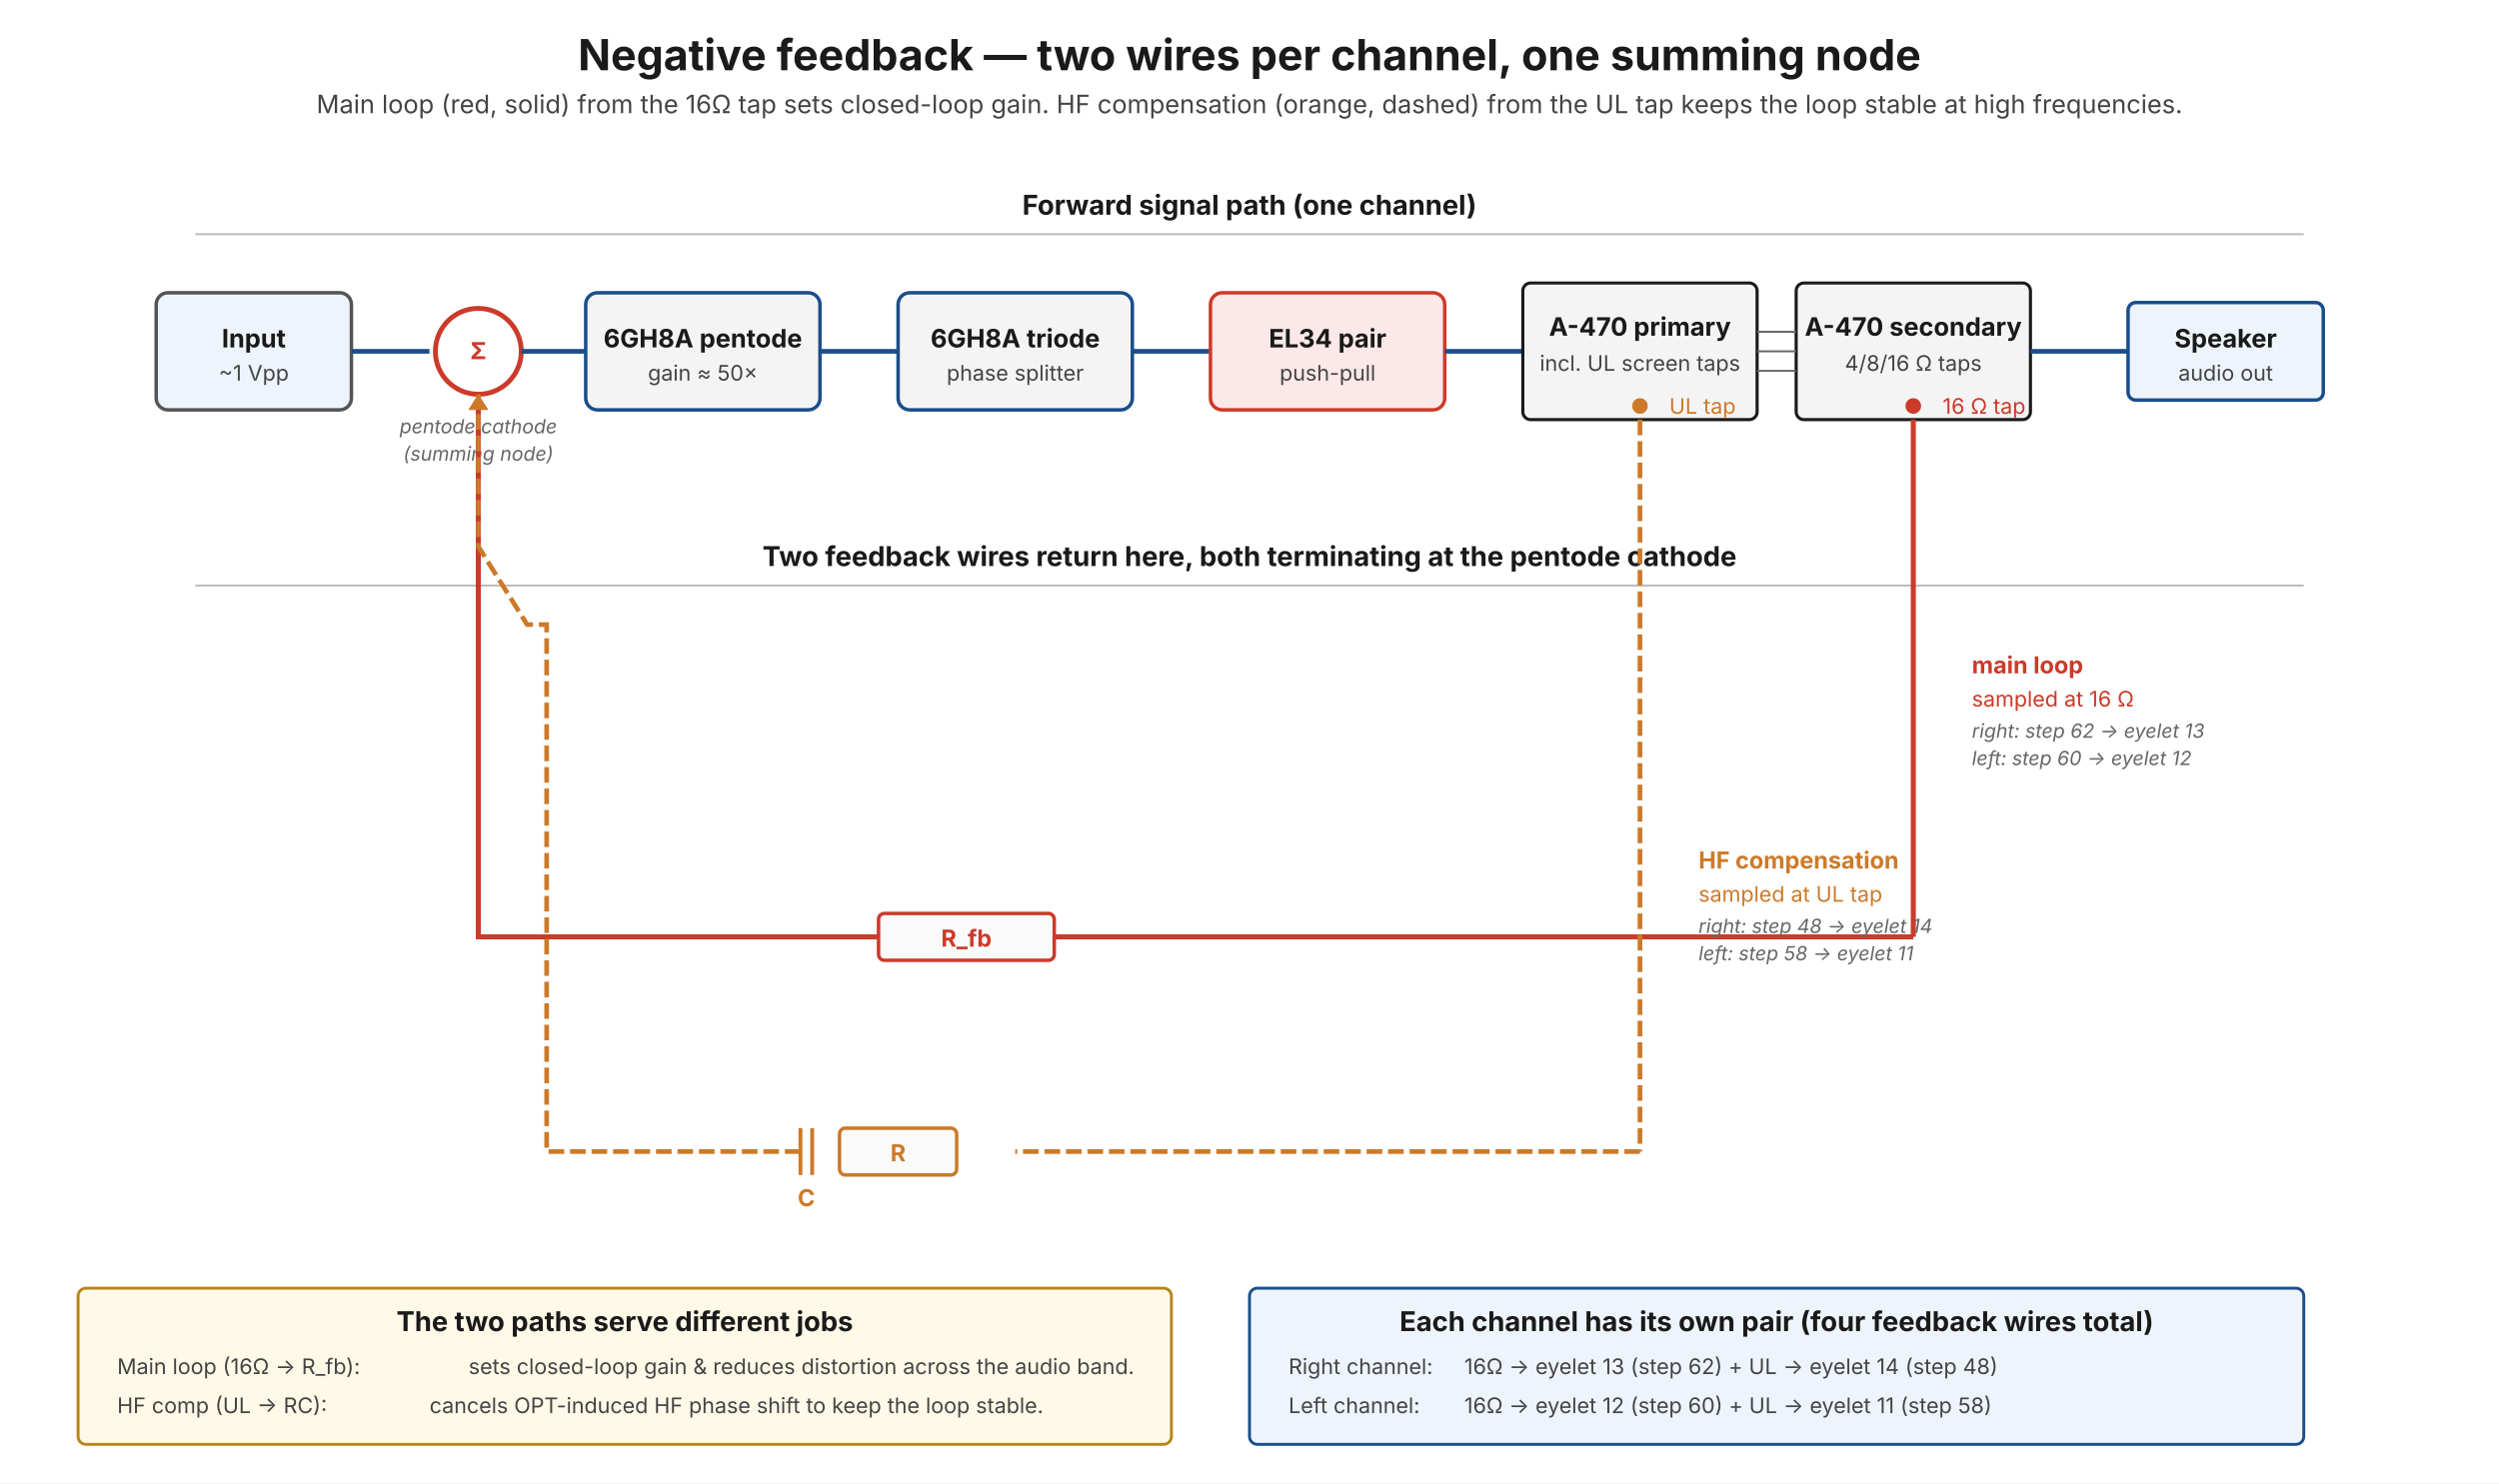
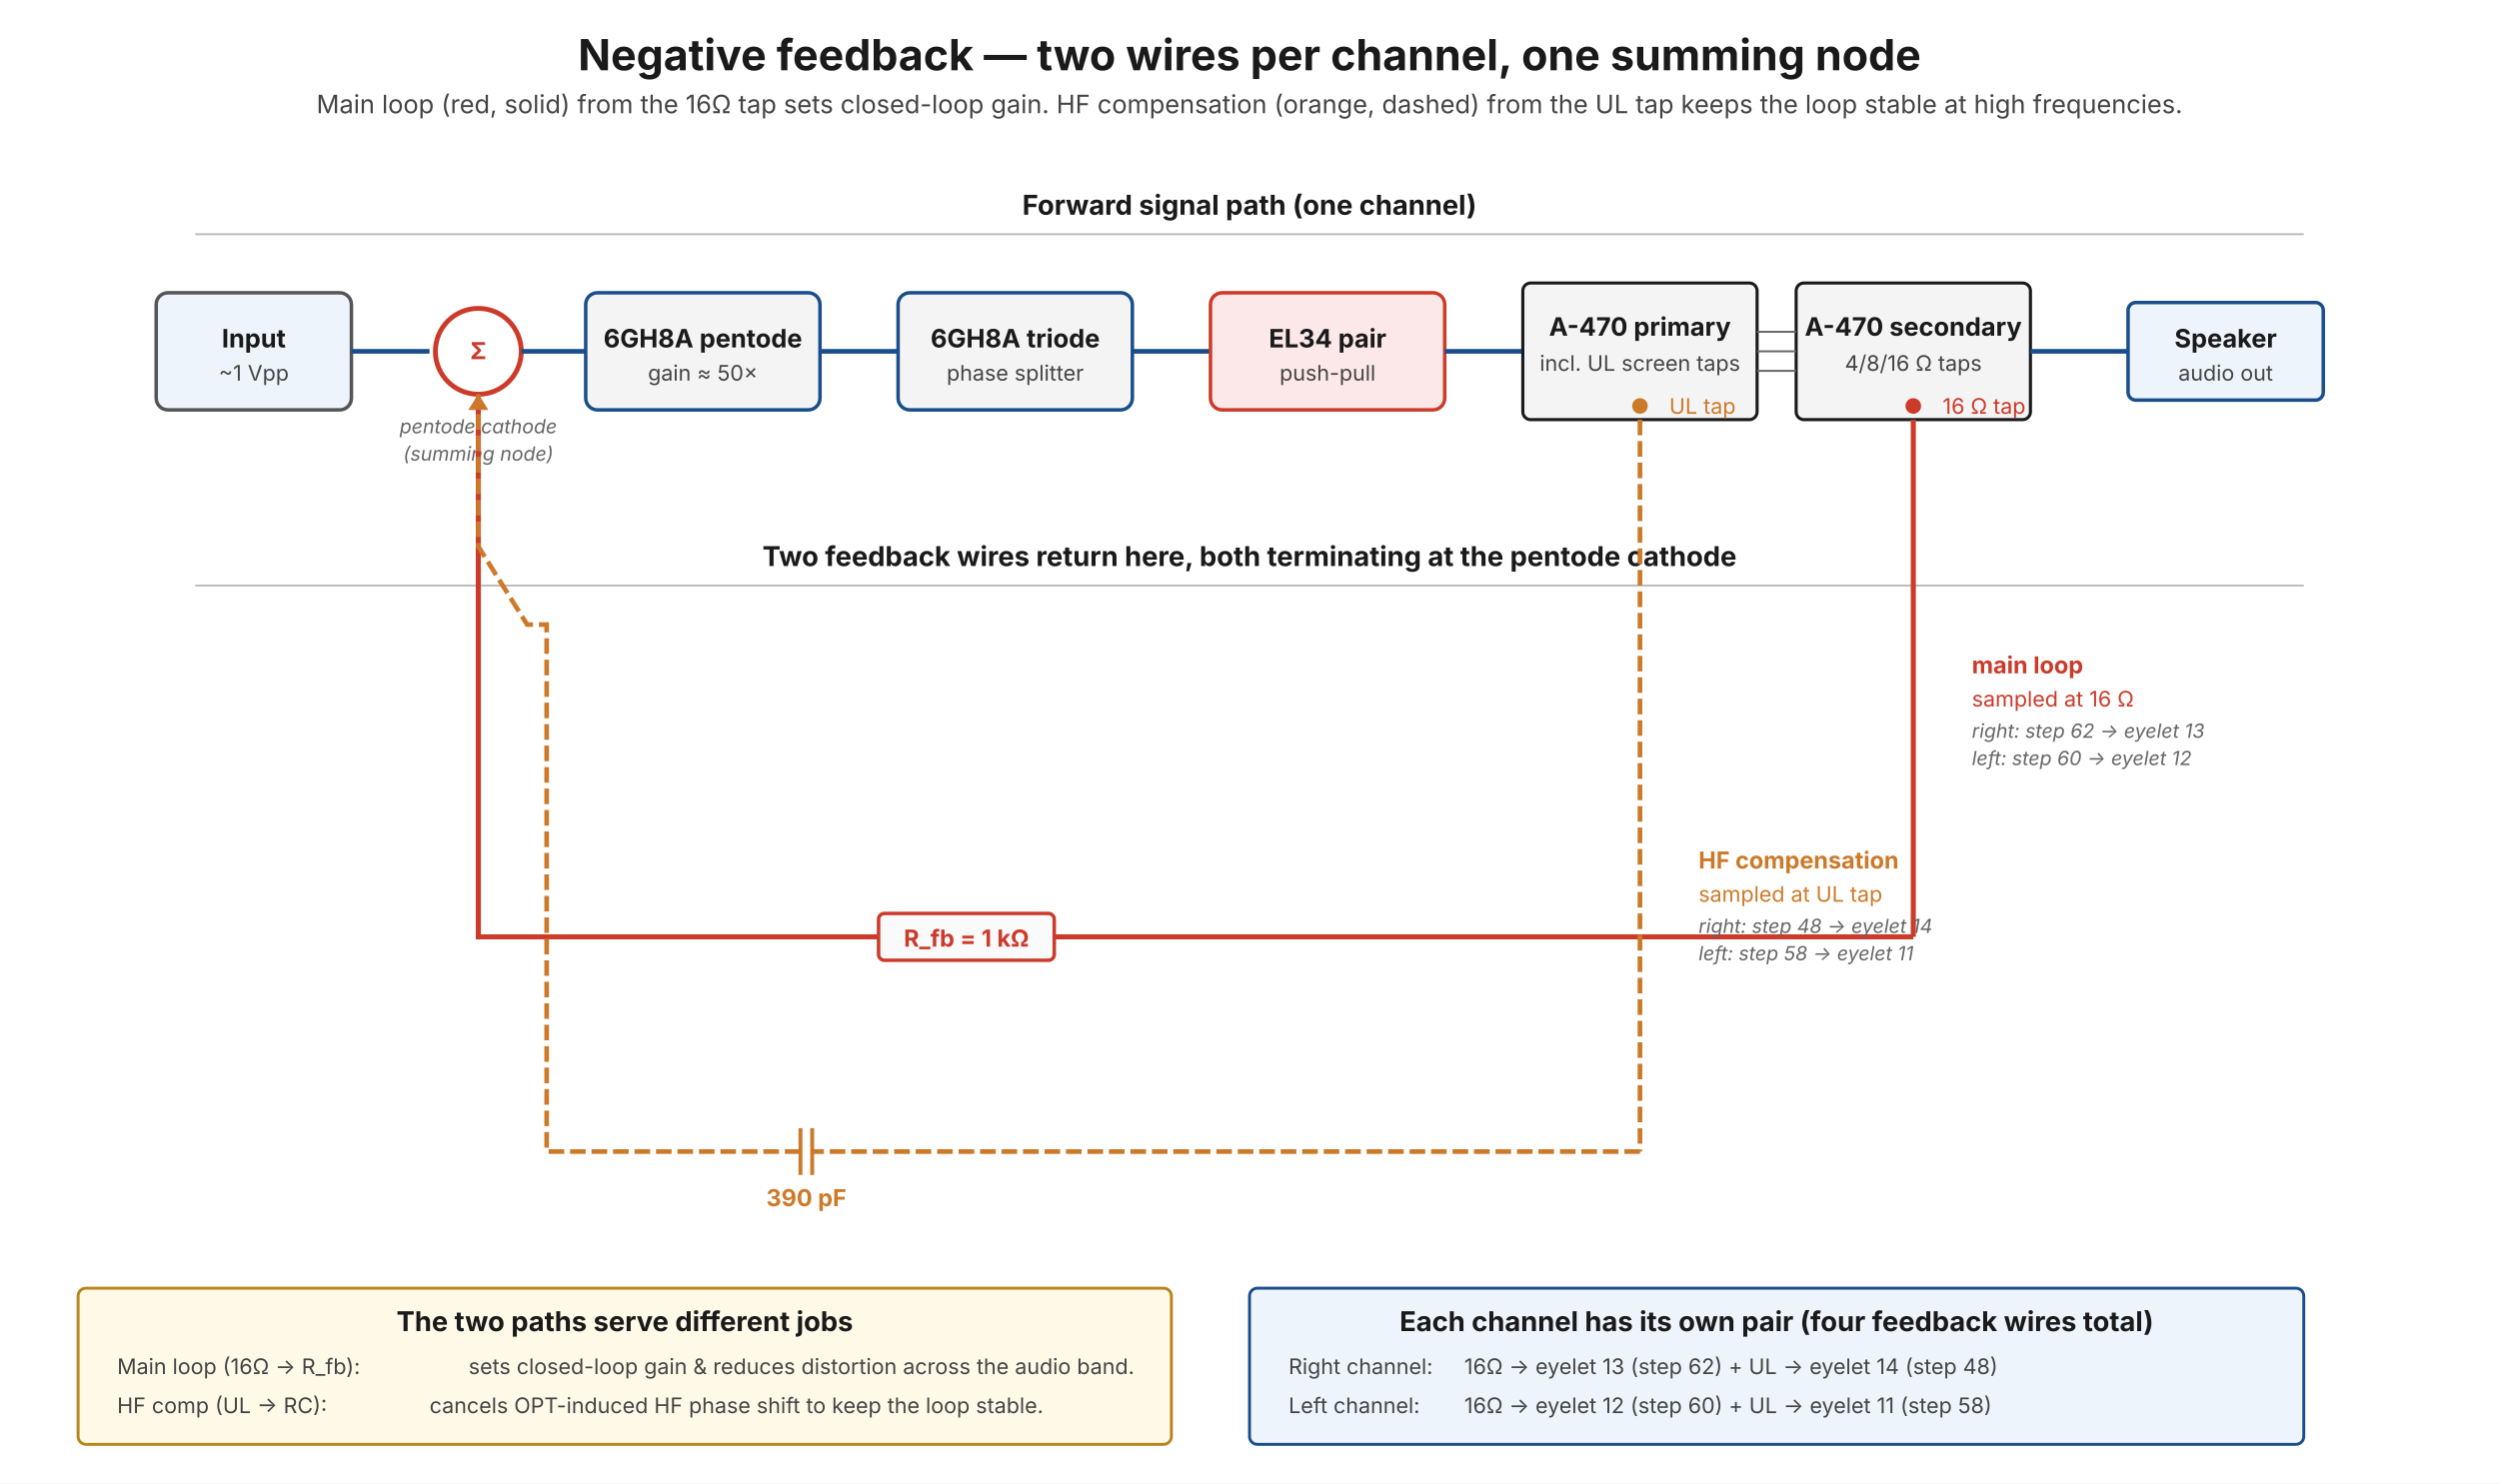
<svg xmlns="http://www.w3.org/2000/svg" viewBox="0 0 1280 760" role="img" aria-labelledby="nfb-title nfb-desc" font-family="Inter, system-ui, sans-serif">
  <style>
    .lead-group { cursor: help; }
    .lead-group:hover .stage-box { stroke-width: 2.6; }

    .header  { font-size: 22px; font-weight: 700; fill: #1a1a1a; }
    .subhead { font-size: 13px; fill: #444; }
    .footer  { font-size: 11px; font-style: italic; fill: #555; }

    .section-label { font-size: 14px; font-weight: 700; fill: #1a1a1a; }
    .stage-name    { font-size: 13px; font-weight: 700; fill: #1a1a1a; }
    .stage-sub     { font-size: 11px; fill: #444; }
    .stage-sub-em  { font-size: 11px; font-weight: 700; fill: #cc3a2a; }
    .fb-label      { font-size: 12px; font-weight: 700; fill: #cc3a2a; }
    .fb-sub        { font-size: 11px; fill: #cc3a2a; }
    .hf-label      { font-size: 12px; font-weight: 700; fill: #cc7a2a; }
    .hf-sub        { font-size: 11px; fill: #cc7a2a; }
    .step-label    { font-size: 10px; fill: #666; font-style: italic; }

    .stage-input   { fill: #eef4fc; stroke: #555;    stroke-width: 1.8; }
    .stage-amp     { fill: #f4f4f4; stroke: #1a4e8a; stroke-width: 1.8; }
    .stage-output  { fill: #fce8e8; stroke: #cc3a2a; stroke-width: 1.8; }
    .stage-opt     { fill: #f4f4f4; stroke: #1a1a1a; stroke-width: 1.6; }
    .stage-speak   { fill: #eef4fc; stroke: #1a4e8a; stroke-width: 1.8; }
    .r-fb          { fill: #fafafa; stroke: #cc3a2a; stroke-width: 1.8; }
    .r-hf          { fill: #fafafa; stroke: #cc7a2a; stroke-width: 1.8; }
    .c-hf          { stroke: #cc7a2a; stroke-width: 2; fill: none; }

    .signal-wire   { stroke: #1a4e8a; stroke-width: 2.4; fill: none; }
    .main-fb-wire  { stroke: #cc3a2a; stroke-width: 2.6; fill: none; stroke-dasharray: 0; }
    .hf-fb-wire    { stroke: #cc7a2a; stroke-width: 2.4; fill: none; stroke-dasharray: 8,3; }
    .summing       { fill: #fff; stroke: #cc3a2a; stroke-width: 2.5; }
  </style>
  <rect width="1280" height="760" fill="#ffffff" />
  <text class="header" x="640" y="36" text-anchor="middle">Negative feedback — two wires per channel, one summing node</text>
  <text class="subhead" x="640" y="58" text-anchor="middle">Main loop (red, solid) from the 16Ω tap sets closed-loop gain. HF compensation (orange, dashed) from the UL tap keeps the loop stable at high frequencies.</text>
  <text class="section-label" x="640" y="110" text-anchor="middle">Forward signal path (one channel)</text>
  <line x1="100" y1="120" x2="1180" y2="120" stroke="#bbb" stroke-width="1" />
  <g class="lead-group" data-tooltip="INPUT — RCA, switch, grid leak. Audio enters here from the source.">
    <rect class="stage-box stage-input" x="80" y="150" width="100" height="60" rx="6" />
    <text class="stage-name" x="130" y="178" text-anchor="middle">Input</text>
    <text class="stage-sub" x="130" y="195" text-anchor="middle">~1 Vpp</text>
  </g>
  <path class="signal-wire" d="M 180 180 L 220 180" />
  <g class="lead-group" data-tooltip="SUMMING JUNCTION — the 6GH8A PENTODE CATHODE.  The audio AC and both feedback signals all meet at this single node. Because the feedback signals are 180° out of phase with the input, they SUBTRACT from it — the pentode sees:    effective_input = audio − k_main·output_16Ω − k_HF·output_UL  The amp's open-loop gain amplifies whatever this difference is, so any deviation from a clean copy of audio gets corrected on the next cycle. That's the feedback mechanism.">
    <circle class="summing" cx="245" cy="180" r="22" />
    <text class="fb-label" x="245" y="184" text-anchor="middle">Σ</text>
    <text class="step-label" x="245" y="222" text-anchor="middle">pentode cathode</text>
    <text class="step-label" x="245" y="236" text-anchor="middle">(summing node)</text>
  </g>
  <path class="signal-wire" d="M 267 180 L 300 180" />
-   <g class="lead-group" data-tooltip="6GH8A PENTODE — input voltage amplifier.  Gain ~50×. Its CATHODE (the summing node) is where all the feedback wires arrive. The cathode bias resistor + bypass cap, plus R_fb (main loop) and the HF compensation R+C, all sit at this node.">
+   <g class="lead-group" data-tooltip="6GH8A PENTODE — input voltage amplifier.  Gain ~50×. Its CATHODE (the summing node) is where all the feedback wires arrive. The cathode bias resistor + bypass cap, plus R_fb (main loop) and the 390 pF HF compensation cap, all sit at this node.">
    <rect class="stage-box stage-amp" x="300" y="150" width="120" height="60" rx="6" />
    <text class="stage-name" x="360" y="178" text-anchor="middle">6GH8A pentode</text>
    <text class="stage-sub" x="360" y="195" text-anchor="middle">gain ≈ 50×</text>
  </g>
  <path class="signal-wire" d="M 420 180 L 460 180" />
  <g class="lead-group" data-tooltip="6GH8A TRIODE — cathodyne phase splitter. Produces two outputs 180° apart for push-pull.">
    <rect class="stage-box stage-amp" x="460" y="150" width="120" height="60" rx="6" />
    <text class="stage-name" x="520" y="178" text-anchor="middle">6GH8A triode</text>
    <text class="stage-sub" x="520" y="195" text-anchor="middle">phase splitter</text>
  </g>
  <path class="signal-wire" d="M 580 180 L 620 180" />
  <g class="lead-group" data-tooltip="EL34 PUSH-PULL PAIR — output power stage. Two tubes driving the two halves of the A-470 primary.">
    <rect class="stage-box stage-output" x="620" y="150" width="120" height="60" rx="6" />
    <text class="stage-name" x="680" y="178" text-anchor="middle">EL34 pair</text>
    <text class="stage-sub" x="680" y="195" text-anchor="middle">push-pull</text>
  </g>
  <path class="signal-wire" d="M 740 180 L 780 180" />
-   <g class="lead-group" data-tooltip="A-470 PRIMARY — center-tapped, with UL screen taps (BLU/WHT, GRN/WHT) on each half.  The UL taps are at ~43% of the way from CT to each plate. They carry the audio signal at a high voltage AND with LESS phase shift than the secondary (because they're 'before' the secondary's leakage inductance). That makes them good for HF compensation feedback.">
+   <g class="lead-group" data-tooltip="A-470 PRIMARY — center-tapped, with UL screen taps (GREEN, GRN/WHT) on each half.  The UL taps are at ~43% of the way from CT to each plate. They carry the audio signal at a high voltage AND with LESS phase shift than the secondary (because they're 'before' the secondary's leakage inductance). That makes them good for HF compensation feedback.">
    <rect class="stage-box stage-opt" x="780" y="145" width="120" height="70" rx="4" />
    <text class="stage-name" x="840" y="172" text-anchor="middle">A-470 primary</text>
    <text class="stage-sub" x="840" y="190" text-anchor="middle">incl. UL screen taps</text>
    <circle cx="840" cy="208" r="4" fill="#cc7a2a" />
    <text class="hf-sub" x="855" y="212">UL tap</text>
  </g>
  <g class="lead-group" data-tooltip="A-470 SECONDARY — speaker-impedance windings. Taps for 4 Ω, 8 Ω, 16 Ω.  The 16Ω tap carries the highest voltage of the secondary taps (best signal-to-noise for the feedback sample), so it's the conventional choice for the main feedback loop.">
    <rect class="stage-box stage-opt" x="920" y="145" width="120" height="70" rx="4" />
    <text class="stage-name" x="980" y="172" text-anchor="middle">A-470 secondary</text>
    <text class="stage-sub" x="980" y="190" text-anchor="middle">4/8/16 Ω taps</text>
    <circle cx="980" cy="208" r="4" fill="#cc3a2a" />
    <text class="fb-sub" x="995" y="212">16 Ω tap</text>
  </g>
  <line x1="900" y1="170" x2="920" y2="170" stroke="#666" stroke-width="1" />
  <line x1="900" y1="180" x2="920" y2="180" stroke="#666" stroke-width="1" />
  <line x1="900" y1="190" x2="920" y2="190" stroke="#666" stroke-width="1" />
  <path class="signal-wire" d="M 1040 180 L 1090 180" />
  <g class="lead-group" data-tooltip="SPEAKER — the load. The feedback loop wraps around the entire amp INCLUDING the OPT, so the amp 'sees' and corrects for OPT non-linearities too.">
    <rect class="stage-box stage-speak" x="1090" y="155" width="100" height="50" rx="4" />
    <text class="stage-name" x="1140" y="178" text-anchor="middle">Speaker</text>
    <text class="stage-sub" x="1140" y="195" text-anchor="middle">audio out</text>
  </g>
  <text class="section-label" x="640" y="290" text-anchor="middle">Two feedback wires return here, both terminating at the pentode cathode</text>
  <line x1="100" y1="300" x2="1180" y2="300" stroke="#bbb" stroke-width="1" />
-   <g class="lead-group" data-tooltip="MAIN FEEDBACK LOOP — from OPT 16Ω secondary tap to pentode cathode.  This is the dominant feedback path that sets the amp's closed-loop gain. About 16 dB of feedback total in the ST-70 (loop gain ~6×). Reduces: • Distortion by ~6× • Output impedance by ~6× (better damping factor) • Bandwidth ripple by ~6×  Trades raw gain for accuracy. The amp doesn't NEED its full open-loop gain — the input source delivers plenty.">
+   <g class="lead-group" data-tooltip="MAIN FEEDBACK LOOP — from OPT 16Ω secondary tap to pentode cathode.  This is the dominant feedback path that sets the amp's closed-loop gain. About 20 dB of feedback total in the ST-70 (loop gain ~10×). Reduces: • Distortion by ~10× • Output impedance by ~10× (better damping factor) • Bandwidth ripple by ~10×  Trades raw gain for accuracy. The amp doesn't NEED its full open-loop gain — the input source delivers plenty.">
    <path class="main-fb-wire" d="M 980 215 L 980 480" />
    <text class="fb-label" x="1010" y="345">main loop</text>
    <text class="fb-sub" x="1010" y="362">sampled at 16 Ω</text>
    <text class="step-label" x="1010" y="378">right: step 62 → eyelet 13</text>
    <text class="step-label" x="1010" y="392">left:  step 60 → eyelet 12</text>
    <path class="main-fb-wire" d="M 980 480 L 540 480" />
    <rect class="r-fb" x="450" y="468" width="90" height="24" rx="3" />
-     <text class="fb-label" x="495" y="485" text-anchor="middle">R_fb</text>
+     <text class="fb-label" x="495" y="485" text-anchor="middle">R_fb = 1 kΩ</text>
    <path class="main-fb-wire" d="M 450 480 L 245 480 L 245 202" />
    <polygon points="245,202 240,210 250,210" fill="#cc3a2a" />
  </g>
-   <g class="lead-group" data-tooltip="HF COMPENSATION LOOP — from OPT primary UL screen tap to pentode cathode through an RC network.  WHY: the OPT itself adds phase shift at high frequencies. Past some frequency, the main loop's phase shift accumulates to where the feedback turns POSITIVE — at which point the amp oscillates.  WHAT THIS FIXES: the UL tap is 'before' the OPT secondary's leakage inductance, so it has less phase shift. Routing a small RC network from here to the cathode adds a corrective phase ABOVE the audio band, restoring stability margins.  The cap in the RC blocks low frequencies — at audio frequencies this path contributes negligibly. Only kicks in above a few kHz where it's needed.">
+   <g class="lead-group" data-tooltip="HF COMPENSATION LOOP — from OPT primary UL screen tap to pentode cathode through a 390 pF capacitor.  WHY: the OPT itself adds phase shift at high frequencies. Past some frequency, the main loop's phase shift accumulates to where the feedback turns POSITIVE — at which point the amp oscillates.  WHAT THIS FIXES: the UL tap is 'before' the OPT secondary's leakage inductance, so it has less phase shift. Routing a small capacitor (390 pF) from here to the cathode adds a corrective phase ABOVE the audio band, restoring stability margins.  The 390 pF cap blocks low frequencies — at audio frequencies this path contributes negligibly. Only kicks in above a few kHz where it's needed.">
    <path class="hf-fb-wire" d="M 840 215 L 840 590" />
    <text class="hf-label" x="870" y="445">HF compensation</text>
    <text class="hf-sub" x="870" y="462">sampled at UL tap</text>
    <text class="step-label" x="870" y="478">right: step 48 → eyelet 14</text>
    <text class="step-label" x="870" y="492">left:  step 58 → eyelet 11</text>
-     <path class="hf-fb-wire" d="M 840 590 L 520 590" />
+     <path class="hf-fb-wire" d="M 840 590 L 416 590" />
    <g>
-       <rect class="r-hf" x="430" y="578" width="60" height="24" rx="3" />
-       <text class="hf-label" x="460" y="595" text-anchor="middle">R</text>
      <line class="c-hf" x1="410" y1="578" x2="410" y2="602" />
      <line class="c-hf" x1="416" y1="578" x2="416" y2="602" />
-       <text class="hf-label" x="413" y="618" text-anchor="middle">C</text>
+       <text class="hf-label" x="413" y="618" text-anchor="middle">390 pF</text>
    </g>
    <path class="hf-fb-wire" d="M 410 590 L 280 590 L 280 320 L 270 320 L 245 280 L 245 202" />
    <polygon points="245,202 240,210 250,210" fill="#cc7a2a" />
  </g>
  <g class="lead-group" data-tooltip="WHY TWO SAMPLE POINTS (not one):  Main loop = 16Ω (secondary): represents the actual speaker output. Right place to sample for what the speaker hears.  HF comp = UL (primary): has the audio signal before the OPT's HF phase rotation. Right place to sample for stability.  Together they shape the closed-loop response to be flat AND stable across the audio band.">
    <rect x="40" y="660" width="560" height="80" rx="4" fill="#fff9e8" stroke="#b8851a" stroke-width="1.5" />
    <text class="section-label" x="320" y="682" text-anchor="middle">The two paths serve different jobs</text>
    <text class="stage-sub" x="60" y="704">Main loop (16Ω → R_fb):</text>
    <text class="stage-sub" x="240" y="704">sets closed-loop gain &amp; reduces distortion across the audio band.</text>
    <text class="stage-sub" x="60" y="724">HF comp (UL → RC):</text>
    <text class="stage-sub" x="220" y="724">cancels OPT-induced HF phase shift to keep the loop stable.</text>
  </g>
  <g class="lead-group" data-tooltip="The two CHANNELS each have their own pair of feedback wires. Four feedback wires total in the amp.  Right channel: 16Ω → eyelet 13 (step 62) + UL (V6 pin 4) → eyelet 14 (step 48) Left channel:  16Ω → eyelet 12 (step 60) + UL (V3 pin 4) → eyelet 11 (step 58)">
    <rect x="640" y="660" width="540" height="80" rx="4" fill="#eef4fc" stroke="#1a4e8a" stroke-width="1.5" />
    <text class="section-label" x="910" y="682" text-anchor="middle">Each channel has its own pair (four feedback wires total)</text>
    <text class="stage-sub" x="660" y="704">Right channel:</text>
    <text class="stage-sub" x="750" y="704">16Ω → eyelet 13 (step 62) + UL → eyelet 14 (step 48)</text>
    <text class="stage-sub" x="660" y="724">Left channel:</text>
    <text class="stage-sub" x="750" y="724">16Ω → eyelet 12 (step 60) + UL → eyelet 11 (step 58)</text>
  </g>
</svg>
